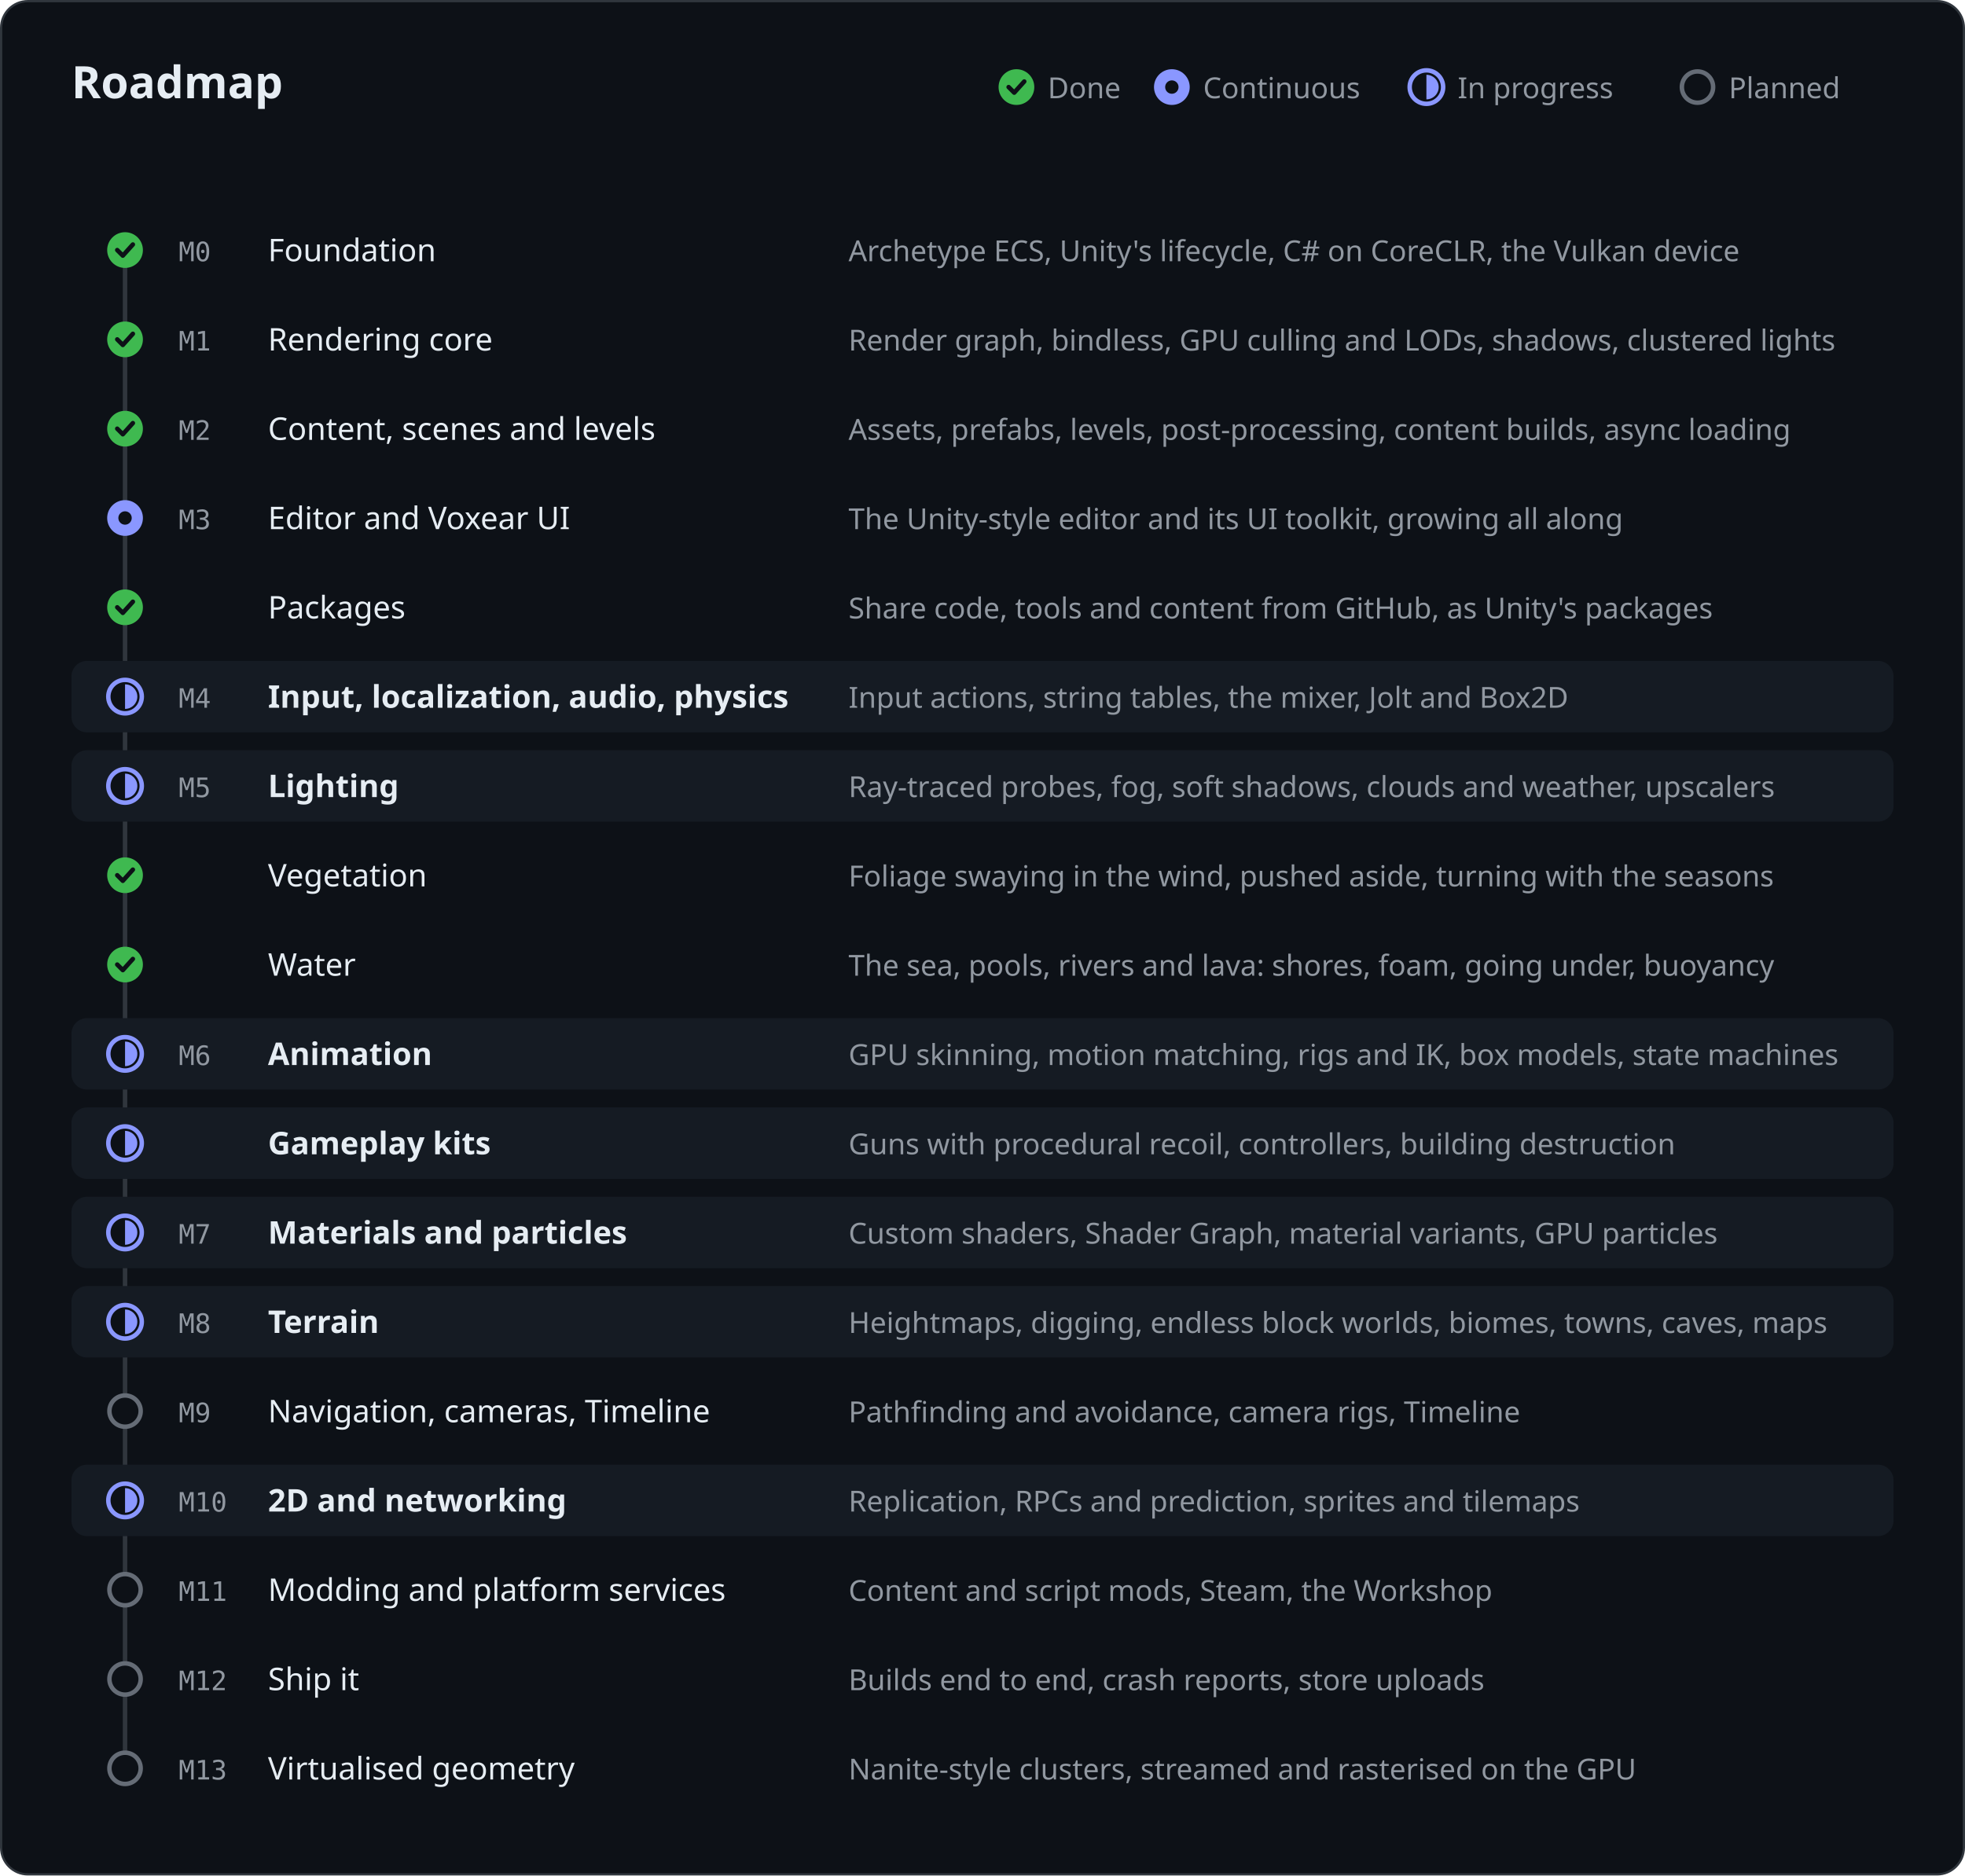
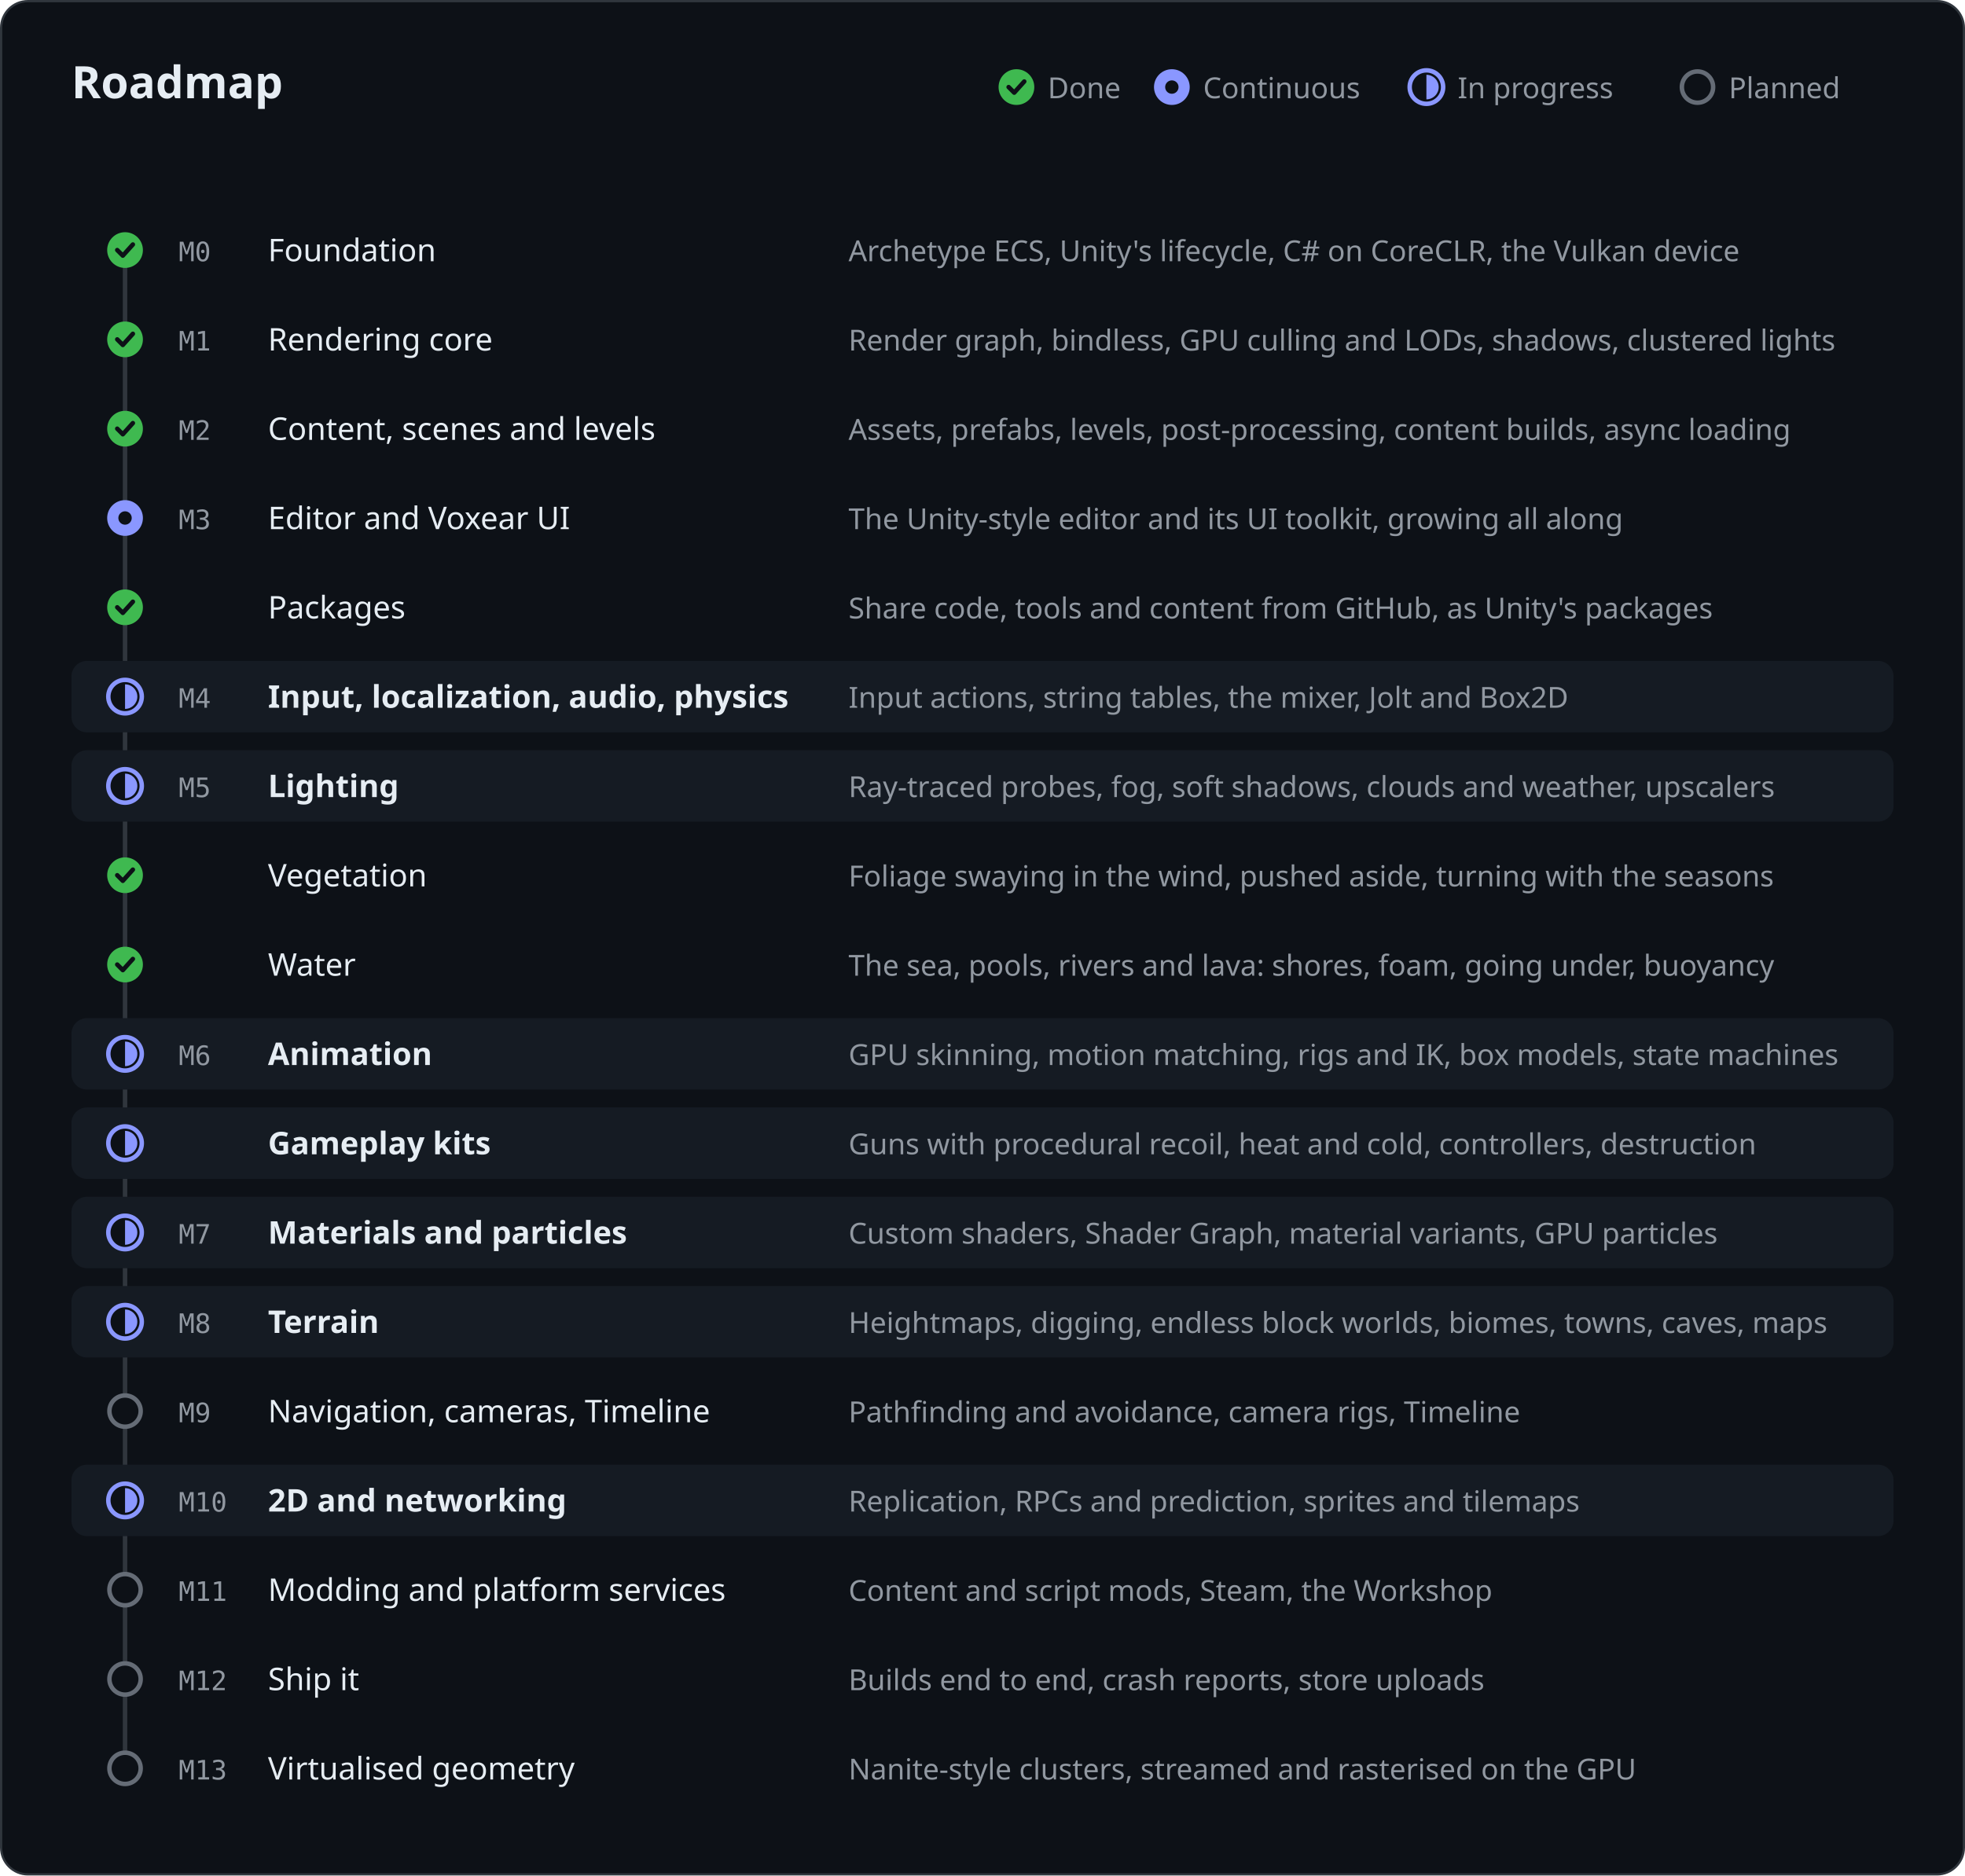
<svg xmlns="http://www.w3.org/2000/svg" width="880" height="840" viewBox="0 0 880 840" role="img" aria-label="Voxear roadmap">
  <rect x="0.5" y="0.5" width="879" height="839" rx="12" fill="#0d1117" stroke="#30363d" />
  <text x="32" y="44" font-family="-apple-system, BlinkMacSystemFont, 'Segoe UI', 'Noto Sans', Helvetica, Arial, sans-serif" font-size="20" font-weight="600" fill="#e6edf3">Roadmap</text>
  <circle cx="760.2" cy="39" r="7" fill="#0d1117" stroke="#656c76" stroke-width="2" />
  <text x="774.2" y="44" font-family="-apple-system, BlinkMacSystemFont, 'Segoe UI', 'Noto Sans', Helvetica, Arial, sans-serif" font-size="13" fill="#9198a1">Planned</text>
  <circle cx="638.8" cy="39" r="7.5" fill="#0d1117" stroke="#8a97ff" stroke-width="2" />
  <path d="M638.8 33.5 a5.5 5.5 0 0 1 0 11 z" fill="#8a97ff" />
  <text x="652.8" y="44" font-family="-apple-system, BlinkMacSystemFont, 'Segoe UI', 'Noto Sans', Helvetica, Arial, sans-serif" font-size="13" fill="#9198a1">In progress</text>
  <circle cx="524.8" cy="39" r="8" fill="#8a97ff" />
  <circle cx="524.8" cy="39" r="3" fill="#0d1117" />
  <text x="538.8" y="44" font-family="-apple-system, BlinkMacSystemFont, 'Segoe UI', 'Noto Sans', Helvetica, Arial, sans-serif" font-size="13" fill="#9198a1">Continuous</text>
  <circle cx="455.2" cy="39" r="8" fill="#3fb950" />
  <path d="M451.7 39 l2.5 2.5 l4.5-5" fill="none" stroke="#0d1117" stroke-width="2" stroke-linecap="round" stroke-linejoin="round" />
  <text x="469.2" y="44" font-family="-apple-system, BlinkMacSystemFont, 'Segoe UI', 'Noto Sans', Helvetica, Arial, sans-serif" font-size="13" fill="#9198a1">Done</text>
  <line x1="56" y1="112" x2="56" y2="792" stroke="#30363d" stroke-width="2" />
  <circle cx="56" cy="112" r="8" fill="#3fb950" />
  <path d="M52.5 112 l2.5 2.5 l4.5-5" fill="none" stroke="#0d1117" stroke-width="2" stroke-linecap="round" stroke-linejoin="round" />
  <text x="80" y="117" font-family="ui-monospace, SFMono-Regular, 'SF Mono', Menlo, Consolas, monospace" font-size="12" fill="#9198a1">M0</text>
  <text x="120" y="117" font-family="-apple-system, BlinkMacSystemFont, 'Segoe UI', 'Noto Sans', Helvetica, Arial, sans-serif" font-size="14" font-weight="500" fill="#e6edf3">Foundation</text>
  <text x="380" y="117" font-family="-apple-system, BlinkMacSystemFont, 'Segoe UI', 'Noto Sans', Helvetica, Arial, sans-serif" font-size="13" fill="#9198a1">Archetype ECS, Unity's lifecycle, C# on CoreCLR, the Vulkan device</text>
  <circle cx="56" cy="152" r="8" fill="#3fb950" />
  <path d="M52.5 152 l2.5 2.5 l4.5-5" fill="none" stroke="#0d1117" stroke-width="2" stroke-linecap="round" stroke-linejoin="round" />
  <text x="80" y="157" font-family="ui-monospace, SFMono-Regular, 'SF Mono', Menlo, Consolas, monospace" font-size="12" fill="#9198a1">M1</text>
  <text x="120" y="157" font-family="-apple-system, BlinkMacSystemFont, 'Segoe UI', 'Noto Sans', Helvetica, Arial, sans-serif" font-size="14" font-weight="500" fill="#e6edf3">Rendering core</text>
  <text x="380" y="157" font-family="-apple-system, BlinkMacSystemFont, 'Segoe UI', 'Noto Sans', Helvetica, Arial, sans-serif" font-size="13" fill="#9198a1">Render graph, bindless, GPU culling and LODs, shadows, clustered lights</text>
  <circle cx="56" cy="192" r="8" fill="#3fb950" />
  <path d="M52.5 192 l2.5 2.5 l4.5-5" fill="none" stroke="#0d1117" stroke-width="2" stroke-linecap="round" stroke-linejoin="round" />
  <text x="80" y="197" font-family="ui-monospace, SFMono-Regular, 'SF Mono', Menlo, Consolas, monospace" font-size="12" fill="#9198a1">M2</text>
  <text x="120" y="197" font-family="-apple-system, BlinkMacSystemFont, 'Segoe UI', 'Noto Sans', Helvetica, Arial, sans-serif" font-size="14" font-weight="500" fill="#e6edf3">Content, scenes and levels</text>
  <text x="380" y="197" font-family="-apple-system, BlinkMacSystemFont, 'Segoe UI', 'Noto Sans', Helvetica, Arial, sans-serif" font-size="13" fill="#9198a1">Assets, prefabs, levels, post-processing, content builds, async loading</text>
  <circle cx="56" cy="232" r="8" fill="#8a97ff" />
  <circle cx="56" cy="232" r="3" fill="#0d1117" />
  <text x="80" y="237" font-family="ui-monospace, SFMono-Regular, 'SF Mono', Menlo, Consolas, monospace" font-size="12" fill="#9198a1">M3</text>
  <text x="120" y="237" font-family="-apple-system, BlinkMacSystemFont, 'Segoe UI', 'Noto Sans', Helvetica, Arial, sans-serif" font-size="14" font-weight="500" fill="#e6edf3">Editor and Voxear UI</text>
  <text x="380" y="237" font-family="-apple-system, BlinkMacSystemFont, 'Segoe UI', 'Noto Sans', Helvetica, Arial, sans-serif" font-size="13" fill="#9198a1">The Unity-style editor and its UI toolkit, growing all along</text>
  <circle cx="56" cy="272" r="8" fill="#3fb950" />
  <path d="M52.5 272 l2.5 2.5 l4.5-5" fill="none" stroke="#0d1117" stroke-width="2" stroke-linecap="round" stroke-linejoin="round" />
  <text x="80" y="277" font-family="ui-monospace, SFMono-Regular, 'SF Mono', Menlo, Consolas, monospace" font-size="12" fill="#9198a1" />
  <text x="120" y="277" font-family="-apple-system, BlinkMacSystemFont, 'Segoe UI', 'Noto Sans', Helvetica, Arial, sans-serif" font-size="14" font-weight="500" fill="#e6edf3">Packages</text>
  <text x="380" y="277" font-family="-apple-system, BlinkMacSystemFont, 'Segoe UI', 'Noto Sans', Helvetica, Arial, sans-serif" font-size="13" fill="#9198a1">Share code, tools and content from GitHub, as Unity's packages</text>
  <rect x="32" y="296" width="816" height="32" rx="7" fill="#151b23" />
  <circle cx="56" cy="312" r="7.5" fill="#0d1117" stroke="#8a97ff" stroke-width="2" />
  <path d="M56 306.5 a5.5 5.5 0 0 1 0 11 z" fill="#8a97ff" />
  <text x="80" y="317" font-family="ui-monospace, SFMono-Regular, 'SF Mono', Menlo, Consolas, monospace" font-size="12" fill="#9198a1">M4</text>
  <text x="120" y="317" font-family="-apple-system, BlinkMacSystemFont, 'Segoe UI', 'Noto Sans', Helvetica, Arial, sans-serif" font-size="14" font-weight="600" fill="#e6edf3">Input, localization, audio, physics</text>
  <text x="380" y="317" font-family="-apple-system, BlinkMacSystemFont, 'Segoe UI', 'Noto Sans', Helvetica, Arial, sans-serif" font-size="13" fill="#9198a1">Input actions, string tables, the mixer, Jolt and Box2D</text>
  <rect x="32" y="336" width="816" height="32" rx="7" fill="#151b23" />
  <circle cx="56" cy="352" r="7.5" fill="#0d1117" stroke="#8a97ff" stroke-width="2" />
  <path d="M56 346.5 a5.5 5.5 0 0 1 0 11 z" fill="#8a97ff" />
  <text x="80" y="357" font-family="ui-monospace, SFMono-Regular, 'SF Mono', Menlo, Consolas, monospace" font-size="12" fill="#9198a1">M5</text>
  <text x="120" y="357" font-family="-apple-system, BlinkMacSystemFont, 'Segoe UI', 'Noto Sans', Helvetica, Arial, sans-serif" font-size="14" font-weight="600" fill="#e6edf3">Lighting</text>
  <text x="380" y="357" font-family="-apple-system, BlinkMacSystemFont, 'Segoe UI', 'Noto Sans', Helvetica, Arial, sans-serif" font-size="13" fill="#9198a1">Ray-traced probes, fog, soft shadows, clouds and weather, upscalers</text>
  <circle cx="56" cy="392" r="8" fill="#3fb950" />
  <path d="M52.5 392 l2.5 2.5 l4.5-5" fill="none" stroke="#0d1117" stroke-width="2" stroke-linecap="round" stroke-linejoin="round" />
  <text x="80" y="397" font-family="ui-monospace, SFMono-Regular, 'SF Mono', Menlo, Consolas, monospace" font-size="12" fill="#9198a1" />
  <text x="120" y="397" font-family="-apple-system, BlinkMacSystemFont, 'Segoe UI', 'Noto Sans', Helvetica, Arial, sans-serif" font-size="14" font-weight="500" fill="#e6edf3">Vegetation</text>
  <text x="380" y="397" font-family="-apple-system, BlinkMacSystemFont, 'Segoe UI', 'Noto Sans', Helvetica, Arial, sans-serif" font-size="13" fill="#9198a1">Foliage swaying in the wind, pushed aside, turning with the seasons</text>
  <circle cx="56" cy="432" r="8" fill="#3fb950" />
  <path d="M52.5 432 l2.5 2.5 l4.5-5" fill="none" stroke="#0d1117" stroke-width="2" stroke-linecap="round" stroke-linejoin="round" />
  <text x="80" y="437" font-family="ui-monospace, SFMono-Regular, 'SF Mono', Menlo, Consolas, monospace" font-size="12" fill="#9198a1" />
  <text x="120" y="437" font-family="-apple-system, BlinkMacSystemFont, 'Segoe UI', 'Noto Sans', Helvetica, Arial, sans-serif" font-size="14" font-weight="500" fill="#e6edf3">Water</text>
  <text x="380" y="437" font-family="-apple-system, BlinkMacSystemFont, 'Segoe UI', 'Noto Sans', Helvetica, Arial, sans-serif" font-size="13" fill="#9198a1">The sea, pools, rivers and lava: shores, foam, going under, buoyancy</text>
  <rect x="32" y="456" width="816" height="32" rx="7" fill="#151b23" />
  <circle cx="56" cy="472" r="7.5" fill="#0d1117" stroke="#8a97ff" stroke-width="2" />
  <path d="M56 466.5 a5.5 5.5 0 0 1 0 11 z" fill="#8a97ff" />
  <text x="80" y="477" font-family="ui-monospace, SFMono-Regular, 'SF Mono', Menlo, Consolas, monospace" font-size="12" fill="#9198a1">M6</text>
  <text x="120" y="477" font-family="-apple-system, BlinkMacSystemFont, 'Segoe UI', 'Noto Sans', Helvetica, Arial, sans-serif" font-size="14" font-weight="600" fill="#e6edf3">Animation</text>
  <text x="380" y="477" font-family="-apple-system, BlinkMacSystemFont, 'Segoe UI', 'Noto Sans', Helvetica, Arial, sans-serif" font-size="13" fill="#9198a1">GPU skinning, motion matching, rigs and IK, box models, state machines</text>
  <rect x="32" y="496" width="816" height="32" rx="7" fill="#151b23" />
  <circle cx="56" cy="512" r="7.5" fill="#0d1117" stroke="#8a97ff" stroke-width="2" />
  <path d="M56 506.5 a5.5 5.5 0 0 1 0 11 z" fill="#8a97ff" />
  <text x="80" y="517" font-family="ui-monospace, SFMono-Regular, 'SF Mono', Menlo, Consolas, monospace" font-size="12" fill="#9198a1" />
  <text x="120" y="517" font-family="-apple-system, BlinkMacSystemFont, 'Segoe UI', 'Noto Sans', Helvetica, Arial, sans-serif" font-size="14" font-weight="600" fill="#e6edf3">Gameplay kits</text>
-   <text x="380" y="517" font-family="-apple-system, BlinkMacSystemFont, 'Segoe UI', 'Noto Sans', Helvetica, Arial, sans-serif" font-size="13" fill="#9198a1">Guns with procedural recoil, controllers, building destruction</text>
+   <text x="380" y="517" font-family="-apple-system, BlinkMacSystemFont, 'Segoe UI', 'Noto Sans', Helvetica, Arial, sans-serif" font-size="13" fill="#9198a1">Guns with procedural recoil, heat and cold, controllers, destruction</text>
  <rect x="32" y="536" width="816" height="32" rx="7" fill="#151b23" />
  <circle cx="56" cy="552" r="7.5" fill="#0d1117" stroke="#8a97ff" stroke-width="2" />
  <path d="M56 546.5 a5.5 5.5 0 0 1 0 11 z" fill="#8a97ff" />
  <text x="80" y="557" font-family="ui-monospace, SFMono-Regular, 'SF Mono', Menlo, Consolas, monospace" font-size="12" fill="#9198a1">M7</text>
  <text x="120" y="557" font-family="-apple-system, BlinkMacSystemFont, 'Segoe UI', 'Noto Sans', Helvetica, Arial, sans-serif" font-size="14" font-weight="600" fill="#e6edf3">Materials and particles</text>
  <text x="380" y="557" font-family="-apple-system, BlinkMacSystemFont, 'Segoe UI', 'Noto Sans', Helvetica, Arial, sans-serif" font-size="13" fill="#9198a1">Custom shaders, Shader Graph, material variants, GPU particles</text>
  <rect x="32" y="576" width="816" height="32" rx="7" fill="#151b23" />
  <circle cx="56" cy="592" r="7.5" fill="#0d1117" stroke="#8a97ff" stroke-width="2" />
  <path d="M56 586.5 a5.5 5.5 0 0 1 0 11 z" fill="#8a97ff" />
  <text x="80" y="597" font-family="ui-monospace, SFMono-Regular, 'SF Mono', Menlo, Consolas, monospace" font-size="12" fill="#9198a1">M8</text>
  <text x="120" y="597" font-family="-apple-system, BlinkMacSystemFont, 'Segoe UI', 'Noto Sans', Helvetica, Arial, sans-serif" font-size="14" font-weight="600" fill="#e6edf3">Terrain</text>
  <text x="380" y="597" font-family="-apple-system, BlinkMacSystemFont, 'Segoe UI', 'Noto Sans', Helvetica, Arial, sans-serif" font-size="13" fill="#9198a1">Heightmaps, digging, endless block worlds, biomes, towns, caves, maps</text>
  <circle cx="56" cy="632" r="7" fill="#0d1117" stroke="#656c76" stroke-width="2" />
  <text x="80" y="637" font-family="ui-monospace, SFMono-Regular, 'SF Mono', Menlo, Consolas, monospace" font-size="12" fill="#9198a1">M9</text>
  <text x="120" y="637" font-family="-apple-system, BlinkMacSystemFont, 'Segoe UI', 'Noto Sans', Helvetica, Arial, sans-serif" font-size="14" font-weight="500" fill="#e6edf3">Navigation, cameras, Timeline</text>
  <text x="380" y="637" font-family="-apple-system, BlinkMacSystemFont, 'Segoe UI', 'Noto Sans', Helvetica, Arial, sans-serif" font-size="13" fill="#9198a1">Pathfinding and avoidance, camera rigs, Timeline</text>
  <rect x="32" y="656" width="816" height="32" rx="7" fill="#151b23" />
  <circle cx="56" cy="672" r="7.5" fill="#0d1117" stroke="#8a97ff" stroke-width="2" />
  <path d="M56 666.5 a5.5 5.5 0 0 1 0 11 z" fill="#8a97ff" />
  <text x="80" y="677" font-family="ui-monospace, SFMono-Regular, 'SF Mono', Menlo, Consolas, monospace" font-size="12" fill="#9198a1">M10</text>
  <text x="120" y="677" font-family="-apple-system, BlinkMacSystemFont, 'Segoe UI', 'Noto Sans', Helvetica, Arial, sans-serif" font-size="14" font-weight="600" fill="#e6edf3">2D and networking</text>
  <text x="380" y="677" font-family="-apple-system, BlinkMacSystemFont, 'Segoe UI', 'Noto Sans', Helvetica, Arial, sans-serif" font-size="13" fill="#9198a1">Replication, RPCs and prediction, sprites and tilemaps</text>
  <circle cx="56" cy="712" r="7" fill="#0d1117" stroke="#656c76" stroke-width="2" />
  <text x="80" y="717" font-family="ui-monospace, SFMono-Regular, 'SF Mono', Menlo, Consolas, monospace" font-size="12" fill="#9198a1">M11</text>
  <text x="120" y="717" font-family="-apple-system, BlinkMacSystemFont, 'Segoe UI', 'Noto Sans', Helvetica, Arial, sans-serif" font-size="14" font-weight="500" fill="#e6edf3">Modding and platform services</text>
  <text x="380" y="717" font-family="-apple-system, BlinkMacSystemFont, 'Segoe UI', 'Noto Sans', Helvetica, Arial, sans-serif" font-size="13" fill="#9198a1">Content and script mods, Steam, the Workshop</text>
  <circle cx="56" cy="752" r="7" fill="#0d1117" stroke="#656c76" stroke-width="2" />
  <text x="80" y="757" font-family="ui-monospace, SFMono-Regular, 'SF Mono', Menlo, Consolas, monospace" font-size="12" fill="#9198a1">M12</text>
  <text x="120" y="757" font-family="-apple-system, BlinkMacSystemFont, 'Segoe UI', 'Noto Sans', Helvetica, Arial, sans-serif" font-size="14" font-weight="500" fill="#e6edf3">Ship it</text>
  <text x="380" y="757" font-family="-apple-system, BlinkMacSystemFont, 'Segoe UI', 'Noto Sans', Helvetica, Arial, sans-serif" font-size="13" fill="#9198a1">Builds end to end, crash reports, store uploads</text>
  <circle cx="56" cy="792" r="7" fill="#0d1117" stroke="#656c76" stroke-width="2" />
  <text x="80" y="797" font-family="ui-monospace, SFMono-Regular, 'SF Mono', Menlo, Consolas, monospace" font-size="12" fill="#9198a1">M13</text>
  <text x="120" y="797" font-family="-apple-system, BlinkMacSystemFont, 'Segoe UI', 'Noto Sans', Helvetica, Arial, sans-serif" font-size="14" font-weight="500" fill="#e6edf3">Virtualised geometry</text>
  <text x="380" y="797" font-family="-apple-system, BlinkMacSystemFont, 'Segoe UI', 'Noto Sans', Helvetica, Arial, sans-serif" font-size="13" fill="#9198a1">Nanite-style clusters, streamed and rasterised on the GPU</text>
</svg>
